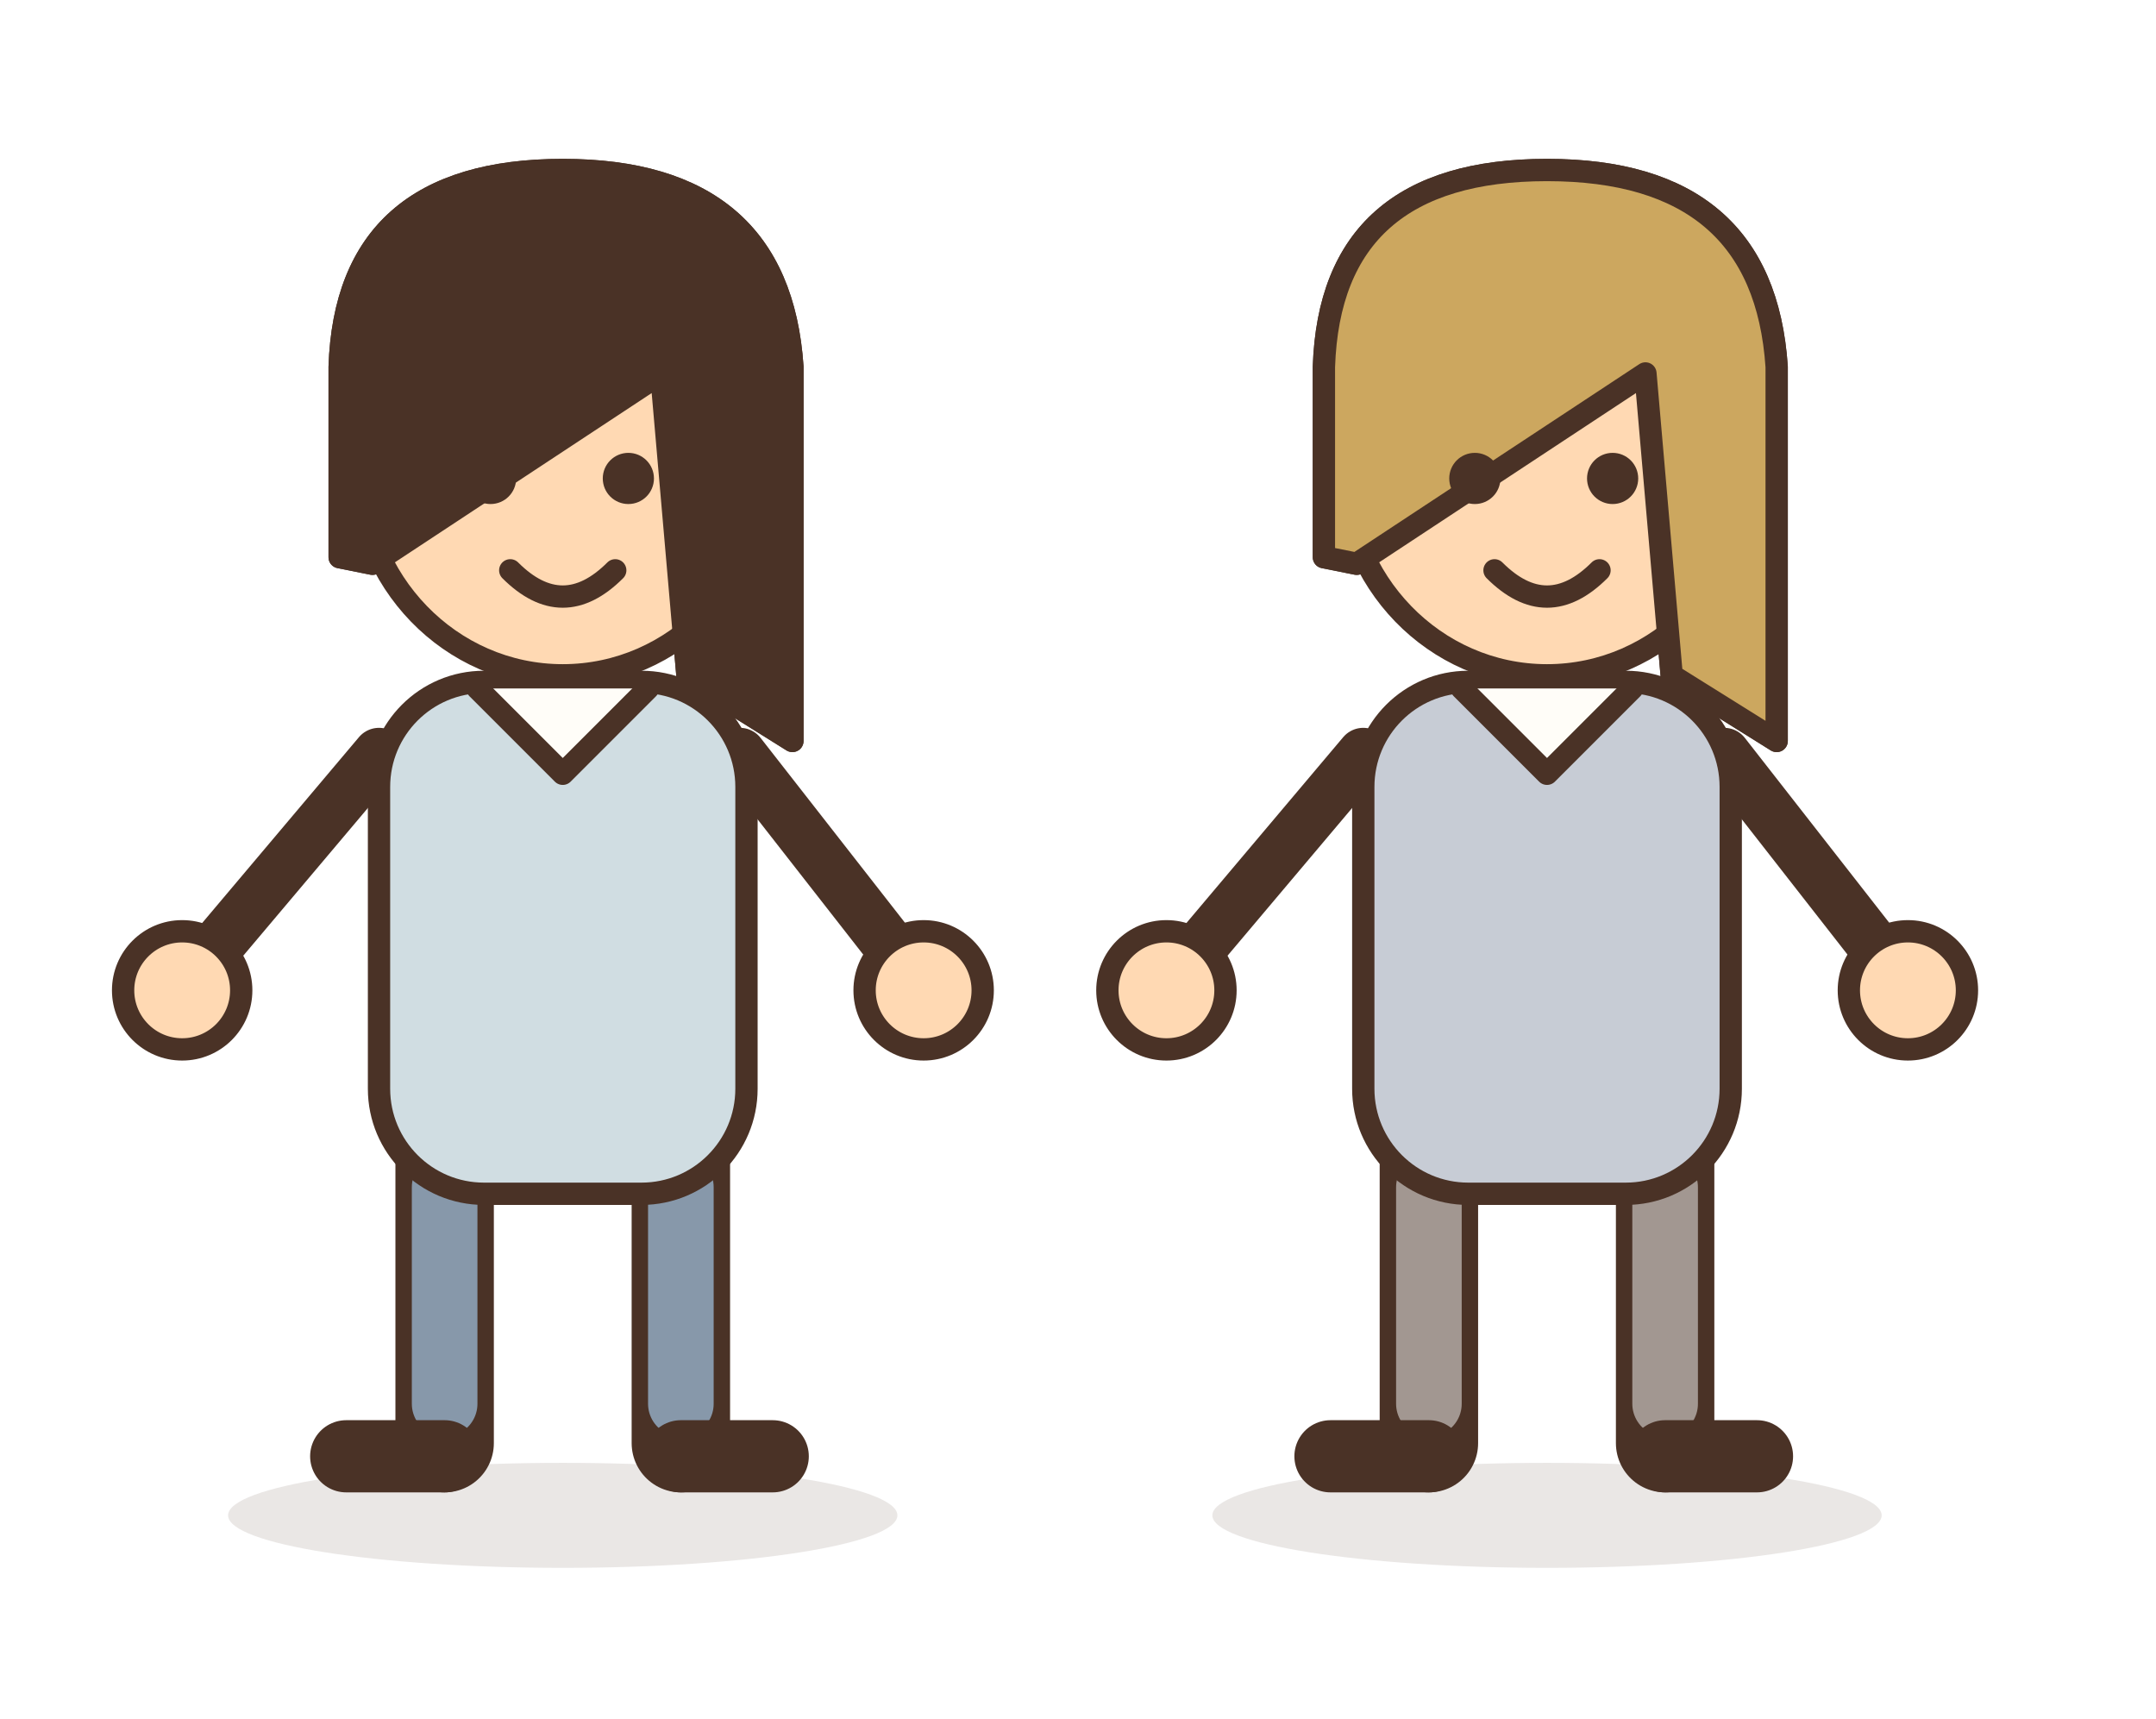
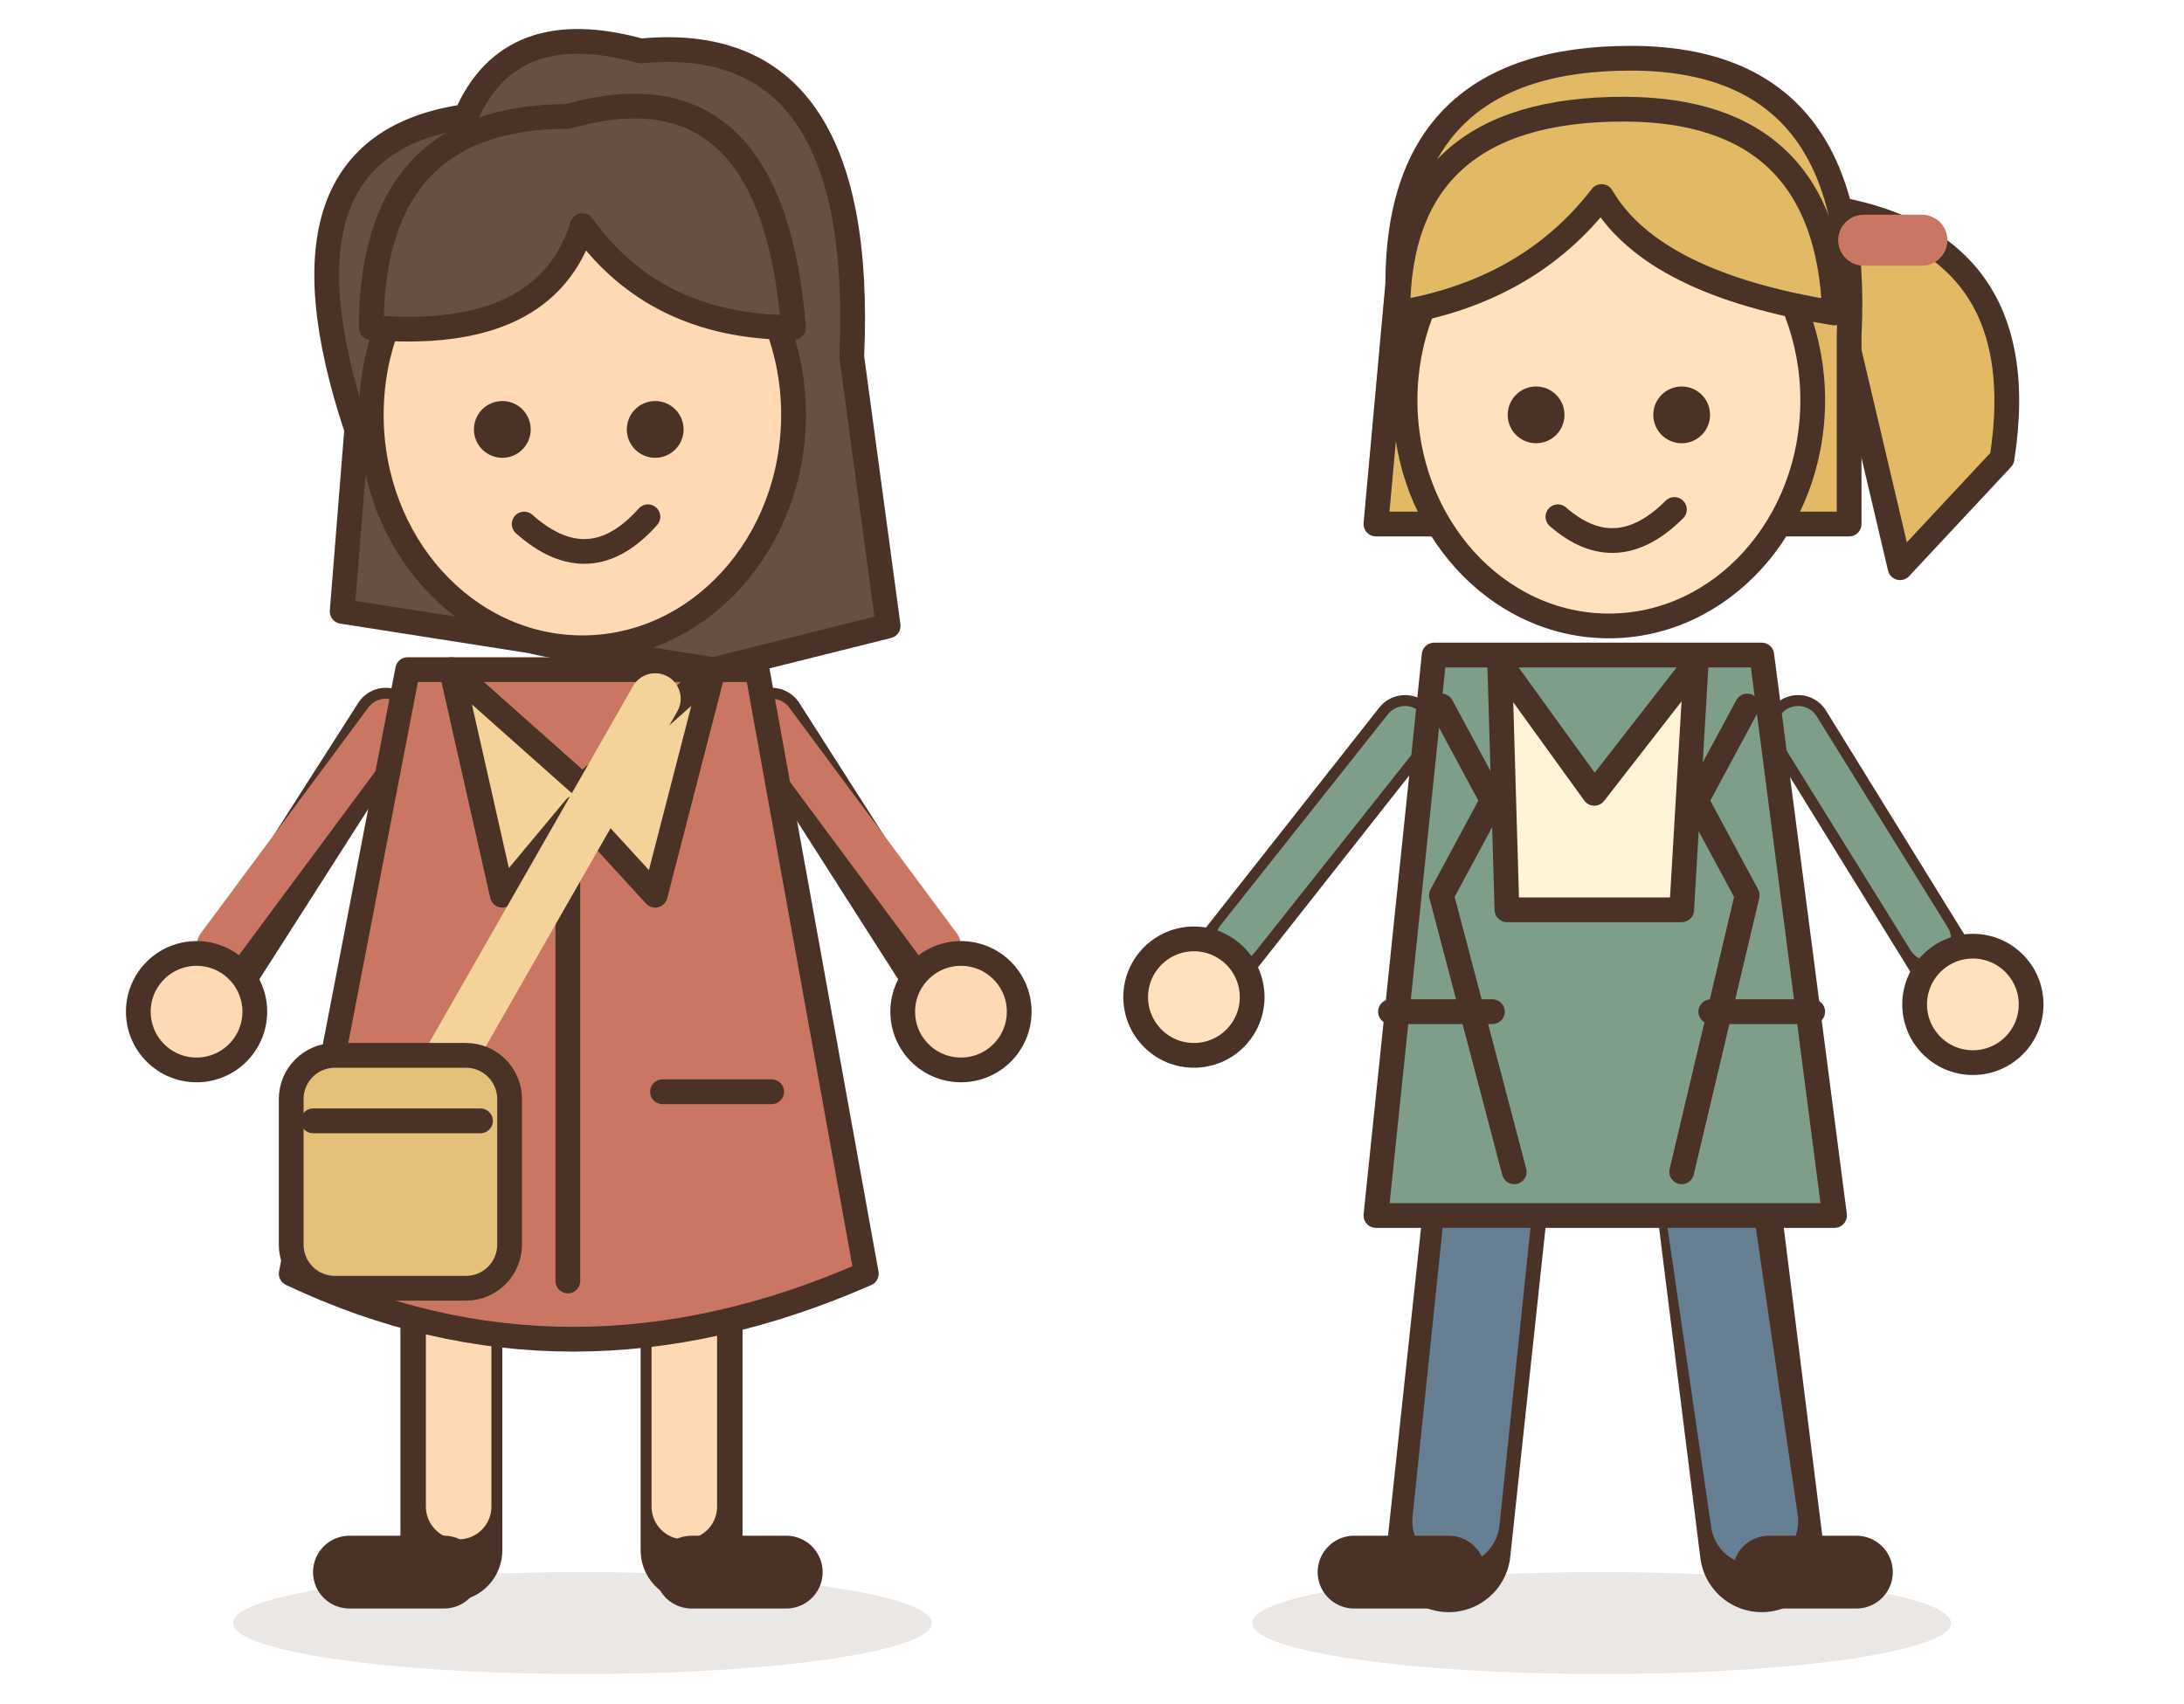
- <svg xmlns="http://www.w3.org/2000/svg" viewBox="0 0 276 220">
+ <svg xmlns="http://www.w3.org/2000/svg" viewBox="0 0 300 234">
  <g stroke="#4A3226" stroke-width="3.4" stroke-linecap="round" stroke-linejoin="round">
-     <g transform="translate(4 10) scale(.84)">
-       <g stroke="#4A3226" stroke-width="3.4" stroke-linecap="round" stroke-linejoin="round">
-         <ellipse cx="81" cy="219" rx="51" ry="8" fill="#4A3226" opacity=".12" stroke="none" />
-         <path d="M63 163v45M99 163v45" stroke="#4A3226" stroke-width="15" />
-         <path d="M63 169v33M99 169v33" stroke="#8798AA" stroke-width="10" />
-         <path d="M63 210H48M99 210h14" stroke-width="11" />
-         <path d="M47 73V44q1-30 34-30t35 30v57l-16-10-4-46-44 29z" fill="#4A3226" />
-         <ellipse cx="81" cy="59" rx="31" ry="32" fill="#FFD9B3" />
-         <path d="M47 73V44q1-30 34-30t35 30v57l-16-10-4-46-44 29z" fill="#4A3226" />
-         <circle cx="70" cy="61" r="2.2" fill="#4A3226" />
-         <circle cx="91" cy="61" r="2.2" fill="#4A3226" />
-         <path d="M73 75q8 8 16 0" fill="none" />
-         <path d="M53 103l-27 32M108 103l25 32" stroke-width="8" />
-         <circle cx="23" cy="139" r="9" fill="#FFD9B3" />
-         <circle cx="136" cy="139" r="9" fill="#FFD9B3" />
-         <rect x="53" y="92" width="56" height="78" rx="16" fill="#D0DDE2" />
-         <path d="M68 93l13 13 13-13" fill="#FFFDF8" />
-       </g>
+     <g transform="translate(0 0)">
+       <ellipse cx="80" cy="223" rx="48" ry="7" fill="#4A3226" opacity=".12" stroke="none" />
+       <path d="M62 164v49m33-49v49" stroke-width="14" />
+       <path d="M63 170v37m31-37v37" stroke="#FFD9B3" stroke-width="9" />
+       <path d="M61 216H48m47 0h13" stroke-width="10" />
+       <path d="M49 59q-13-39 15-43 6-14 24-9 31-3 29 42l5 37-24 6-51-8z" fill="#655042" />
+       <path d="M53 99 30 135m76-36 23 36" stroke="#4A3226" stroke-width="9" />
+       <path d="M53 99 30 130m76-31 23 31" stroke="#C97762" stroke-width="6" />
+       <circle cx="27" cy="139" r="8" fill="#FFD9B3" />
+       <circle cx="132" cy="139" r="8" fill="#FFD9B3" />
+       <path d="m56 92 48 0 15 83q-41 18-79 0z" fill="#C97762" />
+       <path d="m62 92 18 16 18-16-8 31-11-12-10 12z" fill="#F4D299" />
+       <path d="M78 120v56M53 150h14m24 0h15" fill="none" />
+       <ellipse cx="80" cy="57" rx="29" ry="32" fill="#FFD9B3" />
+       <path d="M51 45q0-29 27-29 28-8 31 29-19 0-29-14-5 16-29 14z" fill="#655042" />
+       <circle cx="69" cy="59" r="2.2" fill="#4A3226" />
+       <circle cx="90" cy="59" r="2.2" fill="#4A3226" />
+       <path d="M72 72q9 8 17-1" fill="none" />
+       <path d="M90 96 54 159" stroke="#F4D299" stroke-width="7" />
+       <rect x="40" y="145" width="30" height="32" rx="6" fill="#E4C079" />
+       <path d="M43 154h23" />
    </g>
-     <g transform="translate(130 10) scale(.84)">
-       <g stroke="#4A3226" stroke-width="3.4" stroke-linecap="round" stroke-linejoin="round">
-         <ellipse cx="81" cy="219" rx="51" ry="8" fill="#4A3226" opacity=".12" stroke="none" />
-         <path d="M63 163v45M99 163v45" stroke="#4A3226" stroke-width="15" />
-         <path d="M63 169v33M99 169v33" stroke="#A29791" stroke-width="10" />
-         <path d="M63 210H48M99 210h14" stroke-width="11" />
-         <path d="M47 73V44q1-30 34-30t35 30v57l-16-10-4-46-44 29z" fill="#CCA75F" />
-         <ellipse cx="81" cy="59" rx="31" ry="32" fill="#FFD9B3" />
-         <path d="M47 73V44q1-30 34-30t35 30v57l-16-10-4-46-44 29z" fill="#CCA75F" />
-         <circle cx="70" cy="61" r="2.2" fill="#4A3226" />
-         <circle cx="91" cy="61" r="2.2" fill="#4A3226" />
-         <path d="M73 75q8 8 16 0" fill="none" />
-         <path d="M53 103l-27 32M108 103l25 32" stroke-width="8" />
-         <circle cx="23" cy="139" r="9" fill="#FFD9B3" />
-         <circle cx="136" cy="139" r="9" fill="#FFD9B3" />
-         <rect x="53" y="92" width="56" height="78" rx="16" fill="#C7CCD5" />
-         <path d="M68 93l13 13 13-13" fill="#FFFDF8" />
-       </g>
+     <g transform="translate(140 0)">
+       <ellipse cx="80" cy="223" rx="48" ry="7" fill="#4A3226" opacity=".12" stroke="none" />
+       <path d="M65 157 59 213m36-56 7 56" stroke-width="17" />
+       <path d="M65 161 60 209m34-48 7 48" stroke="#667F93" stroke-width="12" />
+       <path d="M59 216H46m57 0h12" stroke-width="10" />
+       <path d="M107 28q33 3 28 35l-14 15-8-34" fill="#E2B964" />
+       <path d="M52 39q0-31 32-31t30 38v26H49z" fill="#E2B964" />
+       <path d="M53 100 27 133m80-33 21 34" stroke-width="9" />
+       <path d="M53 100 30 129m77-29 18 29" stroke="#7E9E8A" stroke-width="6" />
+       <circle cx="24" cy="137" r="8" fill="#FFE1BD" />
+       <circle cx="131" cy="138" r="8" fill="#FFE1BD" />
+       <path d="M57 90h45l10 77H49z" fill="#7E9E8A" />
+       <path d="m66 91 13 18 14-18-2 34H67z" fill="#FFF4D8" />
+       <path d="m58 97 7 13-7 13 10 38M100 97l-7 13 7 13-9 38" fill="none" />
+       <path d="M51 139h14m30 0h14" />
+       <ellipse cx="81" cy="55" rx="28" ry="31" fill="#FFE1BD" />
+       <path d="M52 43q0-28 31-28 28 0 29 28-25-4-32-16-10 13-28 16z" fill="#E2B964" />
+       <circle cx="71" cy="57" r="2.2" fill="#4A3226" />
+       <circle cx="91" cy="57" r="2.2" fill="#4A3226" />
+       <path d="M74 71q8 7 16-1" fill="none" />
+       <path d="M116 33h8" stroke="#C97762" stroke-width="7" />
    </g>
  </g>
</svg>
